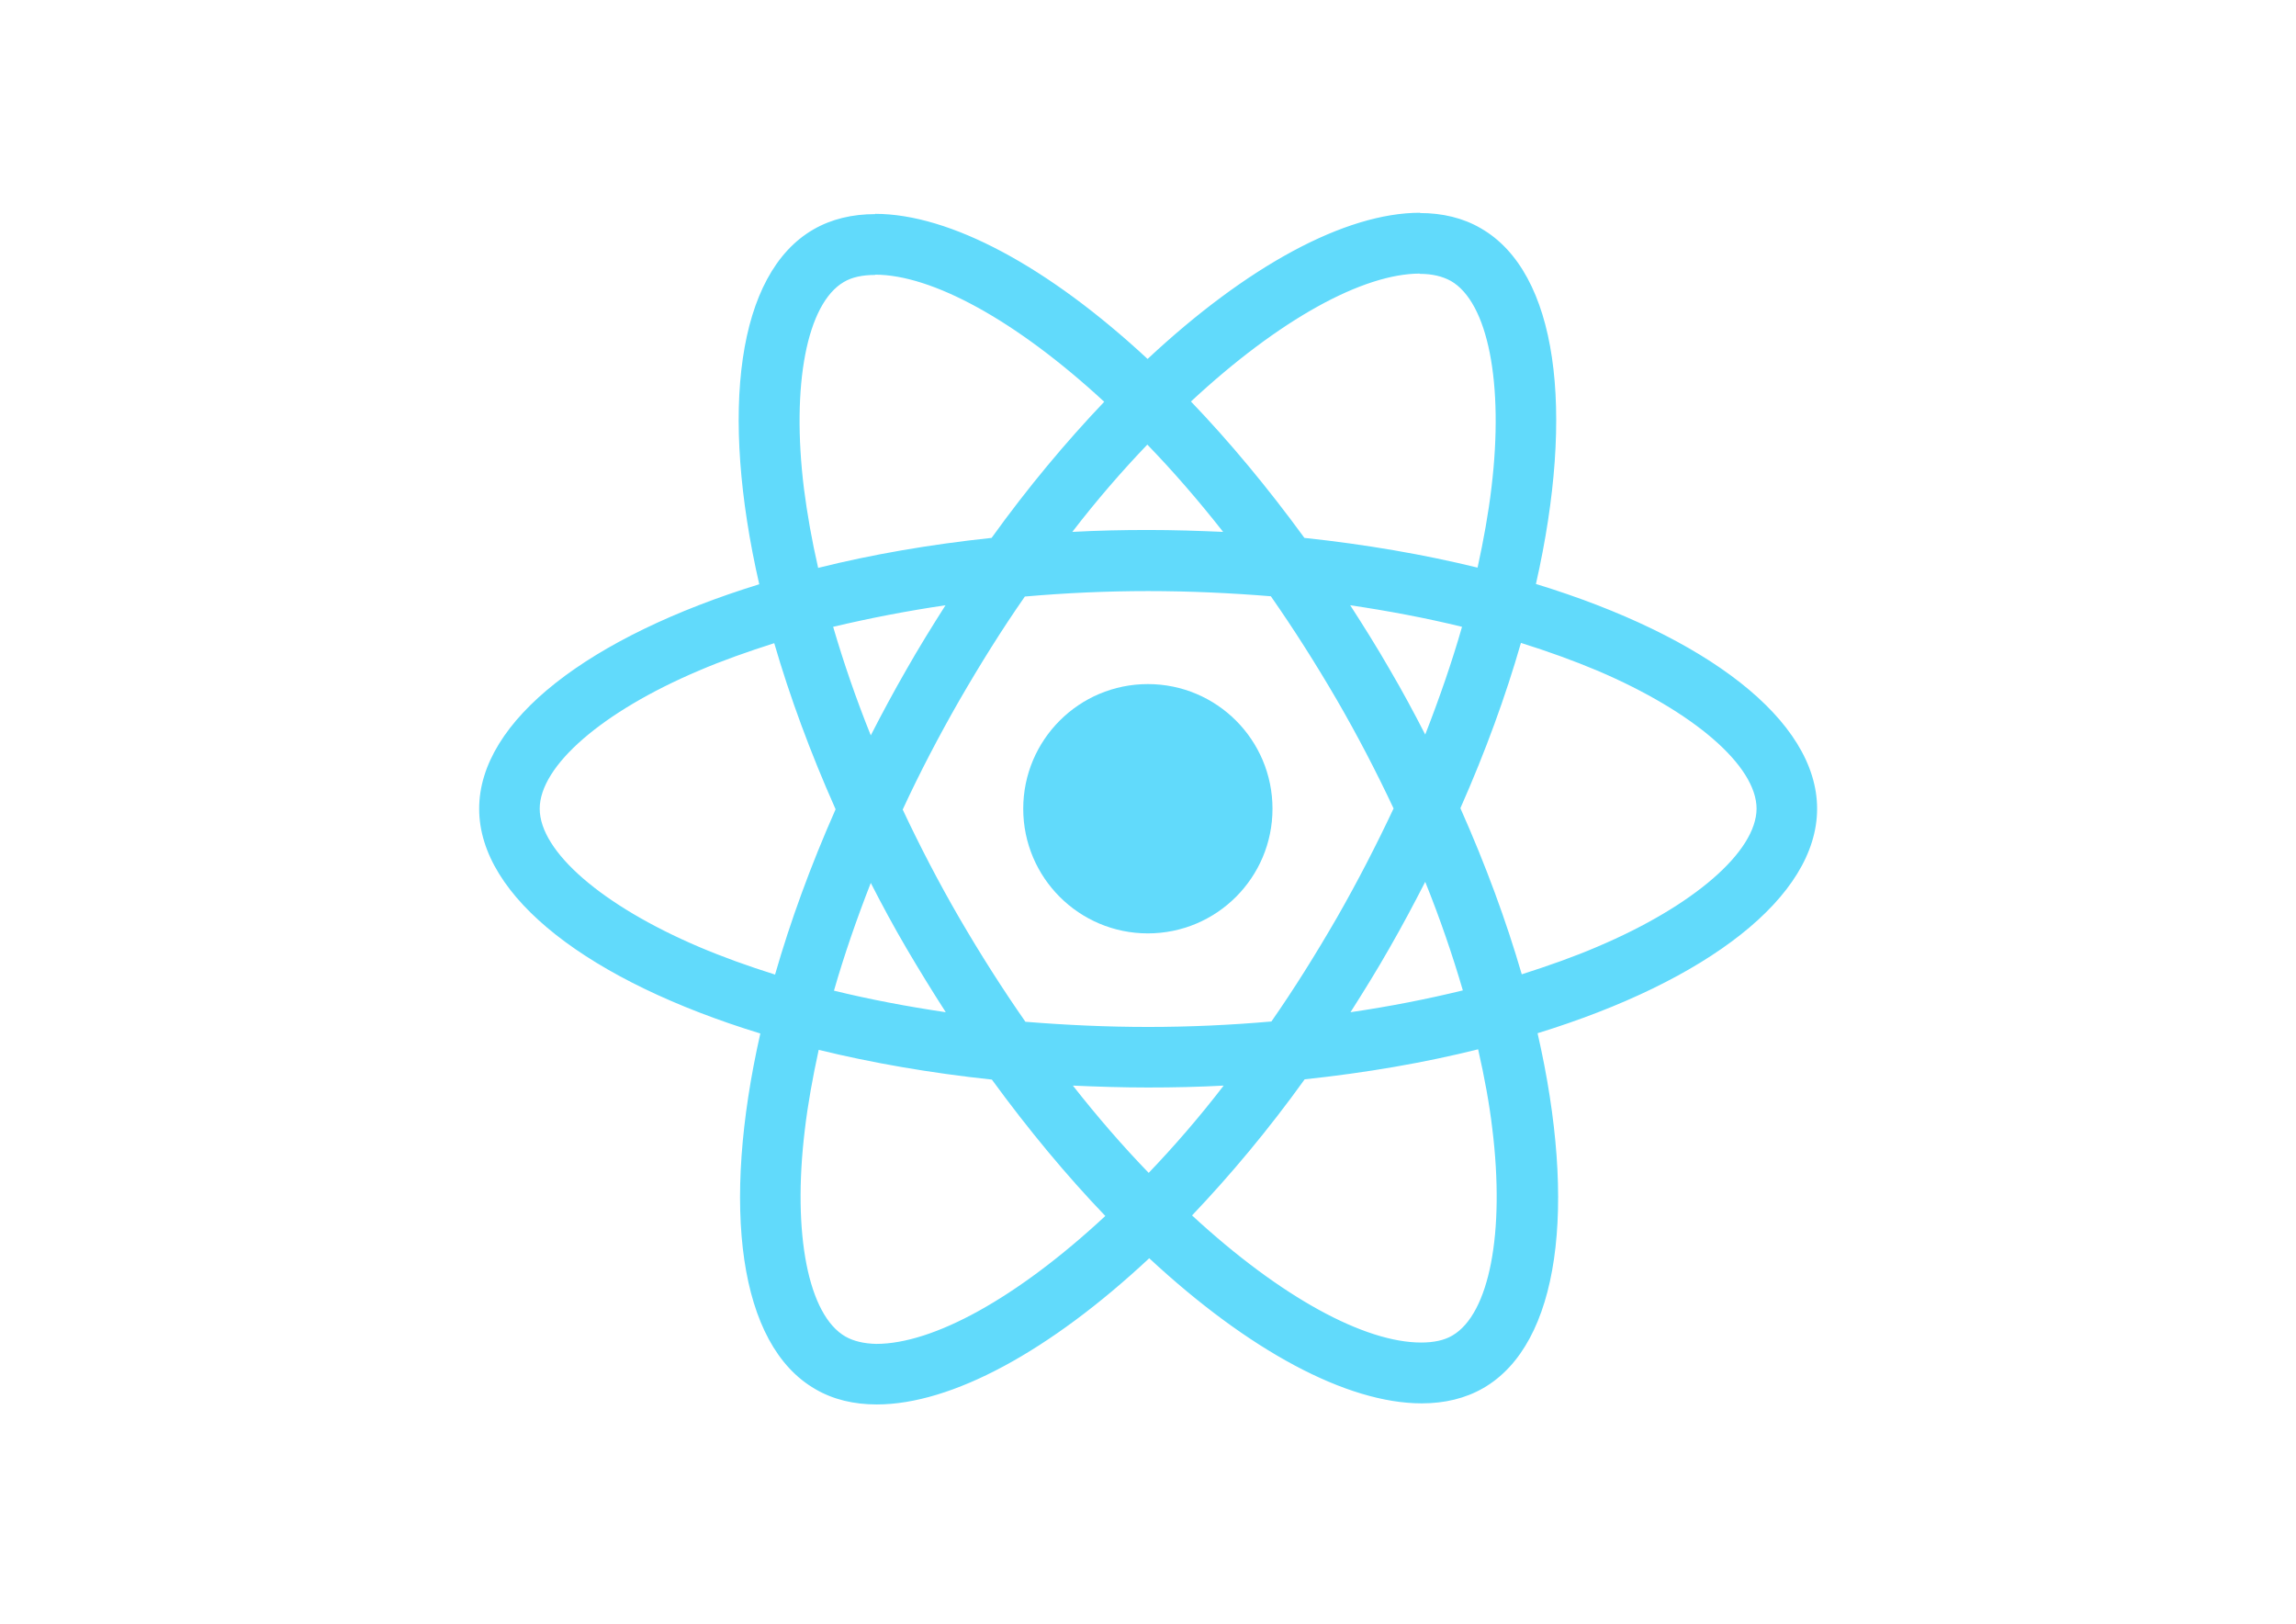
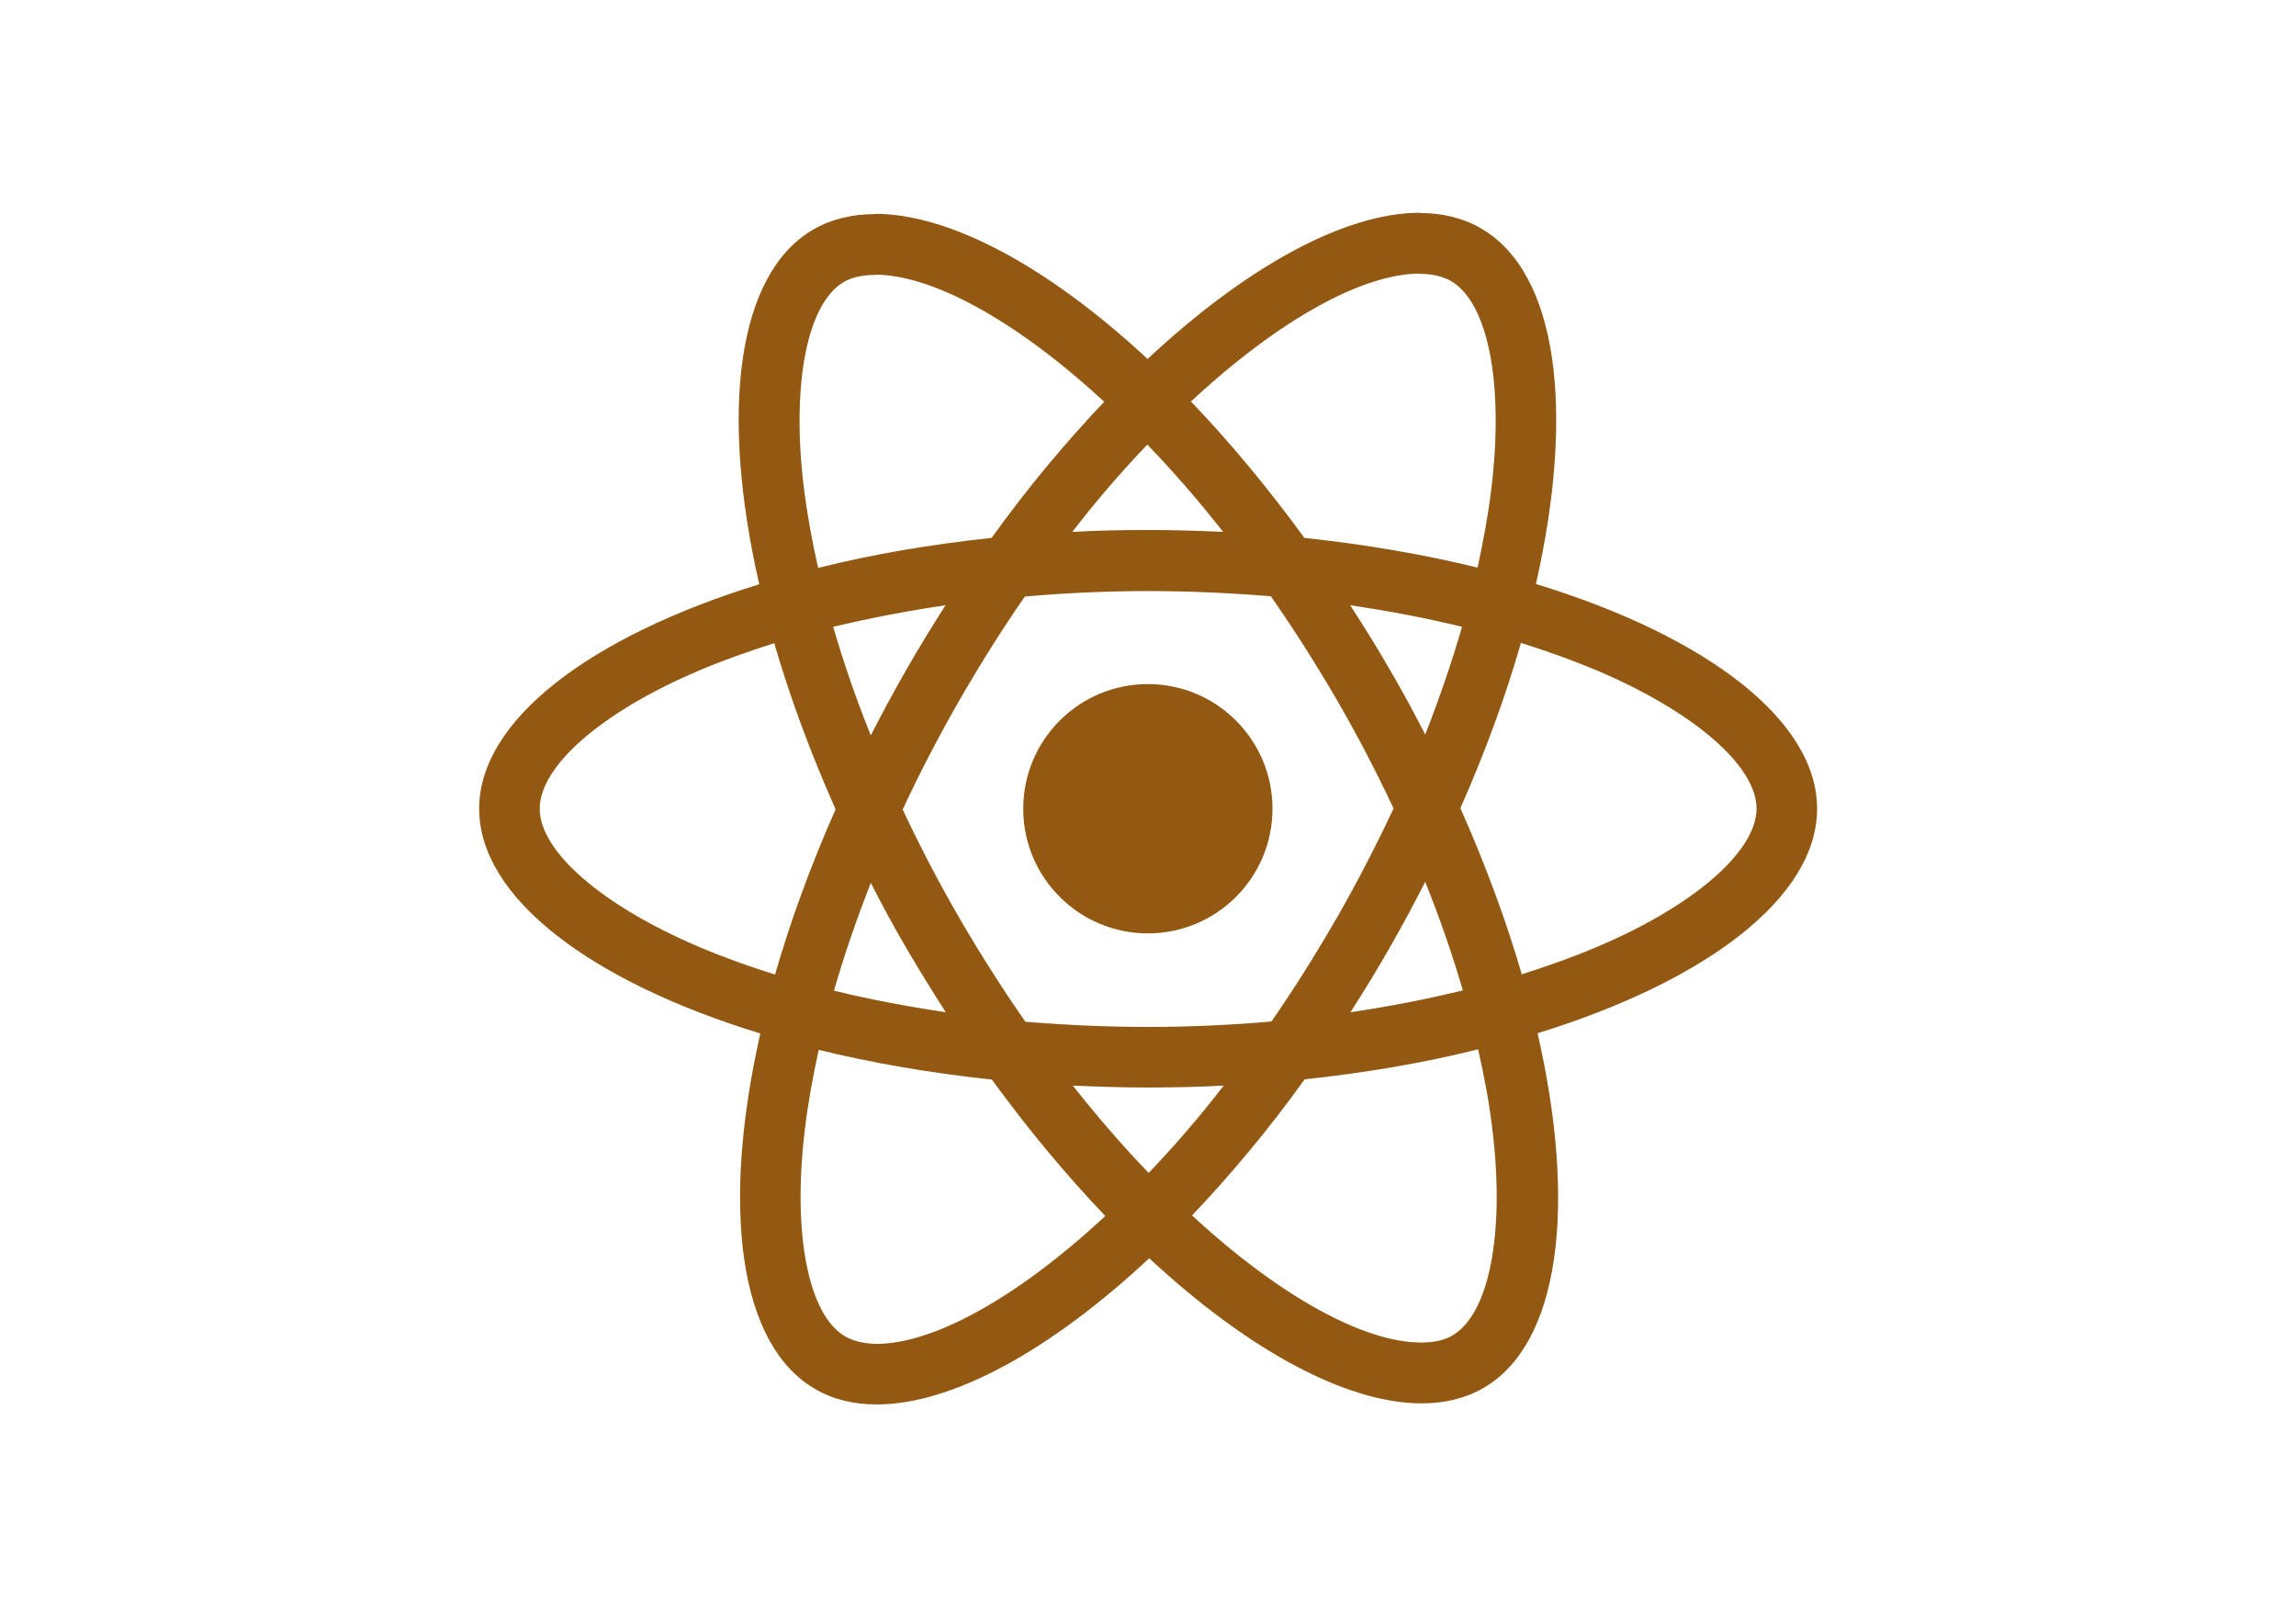
<svg xmlns="http://www.w3.org/2000/svg" viewBox="0 0 841.9 595.3">
-   <g fill="#61DAFB">
+   <g fill="#935913">
    <path d="M666.3 296.5c0-32.5-40.7-63.3-103.1-82.4 14.4-63.6 8-114.2-20.2-130.4-6.5-3.8-14.1-5.6-22.4-5.6v22.3c4.6 0 8.3.9 11.4 2.6 13.6 7.8 19.5 37.5 14.9 75.7-1.1 9.4-2.9 19.3-5.1 29.4-19.6-4.8-41-8.5-63.5-10.9-13.5-18.5-27.5-35.3-41.6-50 32.6-30.3 63.2-46.9 84-46.9V78c-27.5 0-63.5 19.6-99.9 53.6-36.4-33.8-72.4-53.2-99.9-53.2v22.3c20.7 0 51.4 16.5 84 46.6-14 14.7-28 31.4-41.3 49.9-22.6 2.4-44 6.1-63.6 11-2.3-10-4-19.7-5.2-29-4.7-38.2 1.1-67.9 14.6-75.8 3-1.8 6.9-2.6 11.5-2.6V78.5c-8.4 0-16 1.8-22.6 5.6-28.1 16.2-34.4 66.7-19.9 130.1-62.2 19.2-102.7 49.9-102.7 82.3 0 32.5 40.7 63.3 103.1 82.4-14.4 63.6-8 114.2 20.2 130.4 6.5 3.8 14.1 5.6 22.5 5.6 27.5 0 63.5-19.6 99.9-53.6 36.4 33.8 72.4 53.2 99.9 53.2 8.4 0 16-1.8 22.6-5.6 28.1-16.2 34.4-66.7 19.9-130.1 62-19.1 102.5-49.9 102.5-82.3zm-130.2-66.7c-3.7 12.9-8.3 26.2-13.5 39.5-4.1-8-8.4-16-13.1-24-4.6-8-9.5-15.8-14.4-23.4 14.2 2.1 27.9 4.7 41 7.9zm-45.8 106.5c-7.8 13.5-15.8 26.3-24.1 38.2-14.9 1.3-30 2-45.2 2-15.1 0-30.2-.7-45-1.9-8.3-11.9-16.4-24.6-24.2-38-7.6-13.1-14.5-26.4-20.8-39.8 6.2-13.4 13.2-26.8 20.7-39.9 7.8-13.5 15.8-26.3 24.1-38.2 14.9-1.3 30-2 45.2-2 15.1 0 30.2.7 45 1.9 8.3 11.9 16.4 24.6 24.2 38 7.6 13.1 14.5 26.4 20.8 39.8-6.3 13.4-13.2 26.8-20.7 39.9zm32.3-13c5.4 13.4 10 26.8 13.8 39.8-13.1 3.2-26.9 5.9-41.2 8 4.9-7.7 9.8-15.6 14.4-23.7 4.6-8 8.9-16.1 13-24.1zM421.2 430c-9.3-9.6-18.6-20.3-27.8-32 9 .4 18.2.7 27.5.7 9.4 0 18.7-.2 27.8-.7-9 11.7-18.3 22.4-27.5 32zm-74.4-58.9c-14.2-2.1-27.9-4.7-41-7.9 3.7-12.9 8.3-26.2 13.5-39.5 4.1 8 8.4 16 13.1 24 4.7 8 9.5 15.8 14.4 23.4zM420.7 163c9.3 9.6 18.6 20.3 27.8 32-9-.4-18.2-.7-27.5-.7-9.4 0-18.7.2-27.8.7 9-11.7 18.3-22.4 27.5-32zm-74 58.9c-4.9 7.7-9.8 15.6-14.4 23.7-4.6 8-8.9 16-13 24-5.4-13.4-10-26.8-13.8-39.8 13.1-3.1 26.9-5.8 41.2-7.9zm-90.5 125.2c-35.4-15.1-58.3-34.9-58.3-50.6 0-15.7 22.9-35.6 58.3-50.6 8.6-3.7 18-7 27.7-10.1 5.7 19.6 13.2 40 22.5 60.9-9.2 20.8-16.6 41.1-22.2 60.6-9.9-3.1-19.3-6.5-28-10.2zM310 490c-13.6-7.8-19.5-37.5-14.9-75.7 1.1-9.4 2.9-19.3 5.1-29.4 19.6 4.8 41 8.5 63.5 10.9 13.5 18.5 27.5 35.3 41.6 50-32.6 30.3-63.2 46.9-84 46.9-4.5-.1-8.3-1-11.3-2.7zm237.2-76.2c4.7 38.2-1.1 67.9-14.6 75.8-3 1.8-6.9 2.6-11.5 2.6-20.7 0-51.4-16.5-84-46.6 14-14.7 28-31.4 41.3-49.9 22.6-2.4 44-6.1 63.6-11 2.3 10.1 4.1 19.8 5.2 29.1zm38.5-66.7c-8.6 3.7-18 7-27.7 10.1-5.7-19.6-13.2-40-22.5-60.9 9.2-20.8 16.6-41.1 22.2-60.6 9.9 3.1 19.3 6.5 28.1 10.2 35.4 15.1 58.3 34.9 58.3 50.6-.1 15.7-23 35.6-58.4 50.6zM320.8 78.4z" />
    <circle cx="420.9" cy="296.5" r="45.7" />
    <path d="M520.5 78.1z" />
  </g>
</svg>
